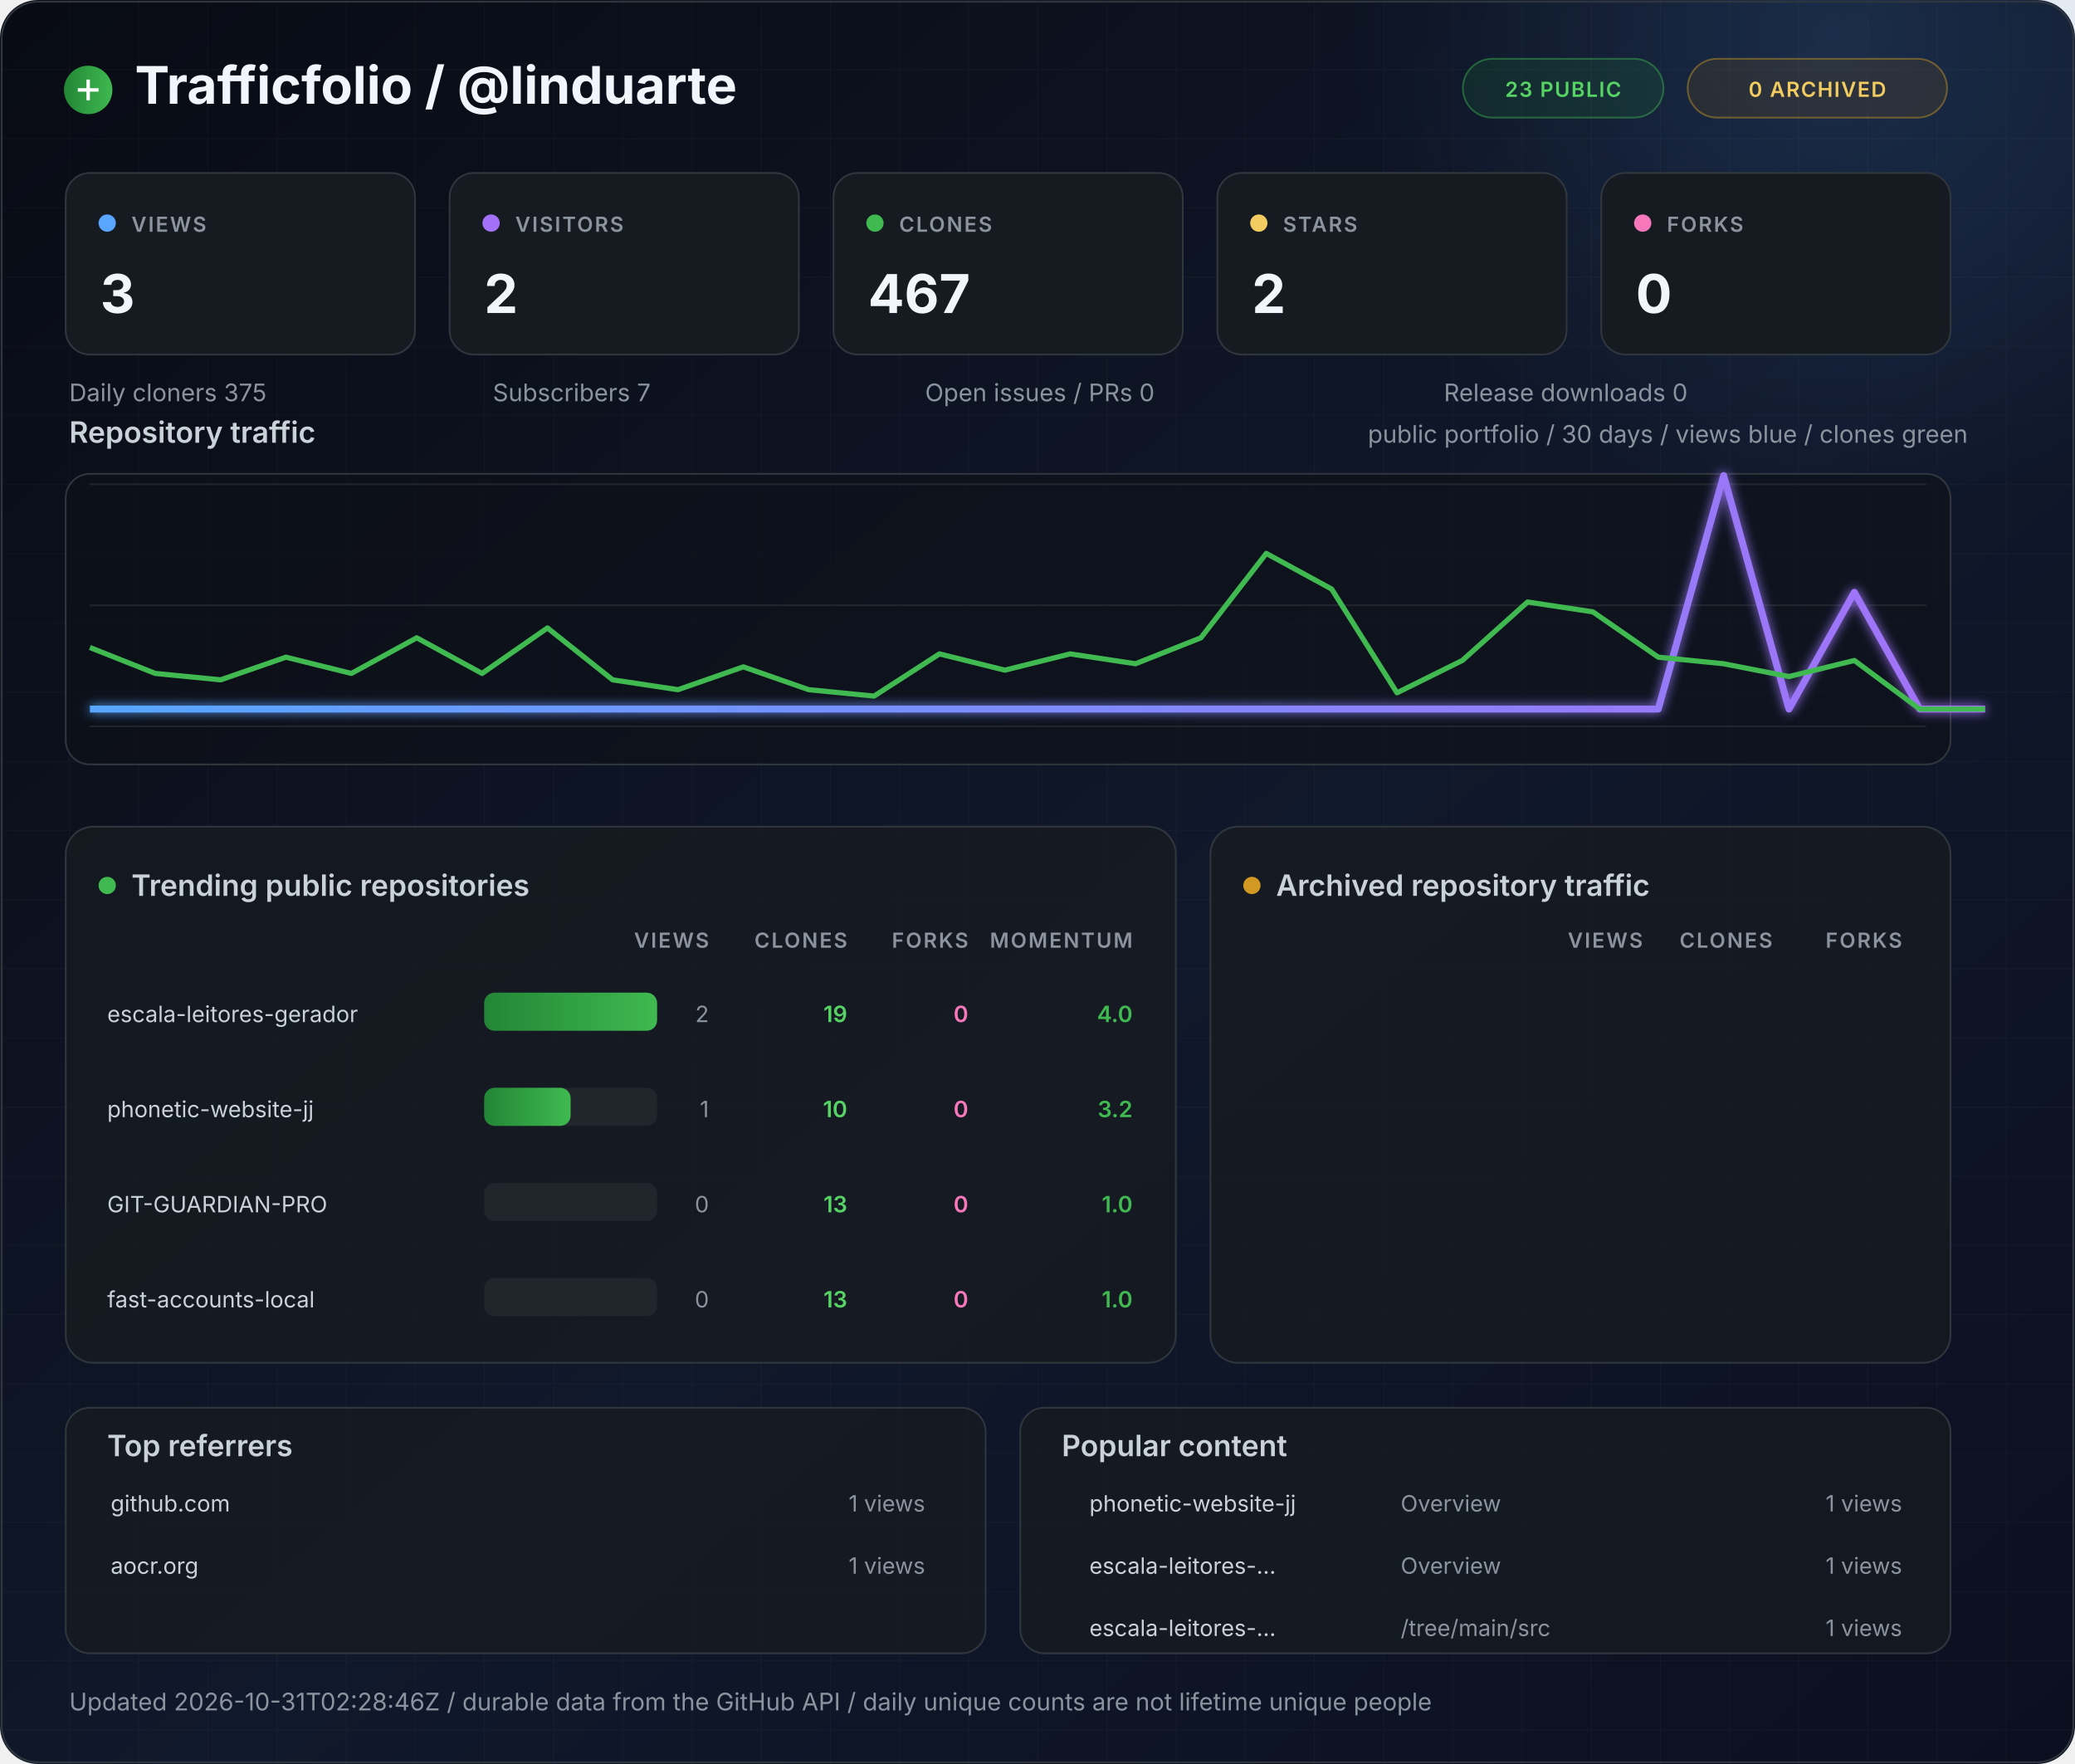
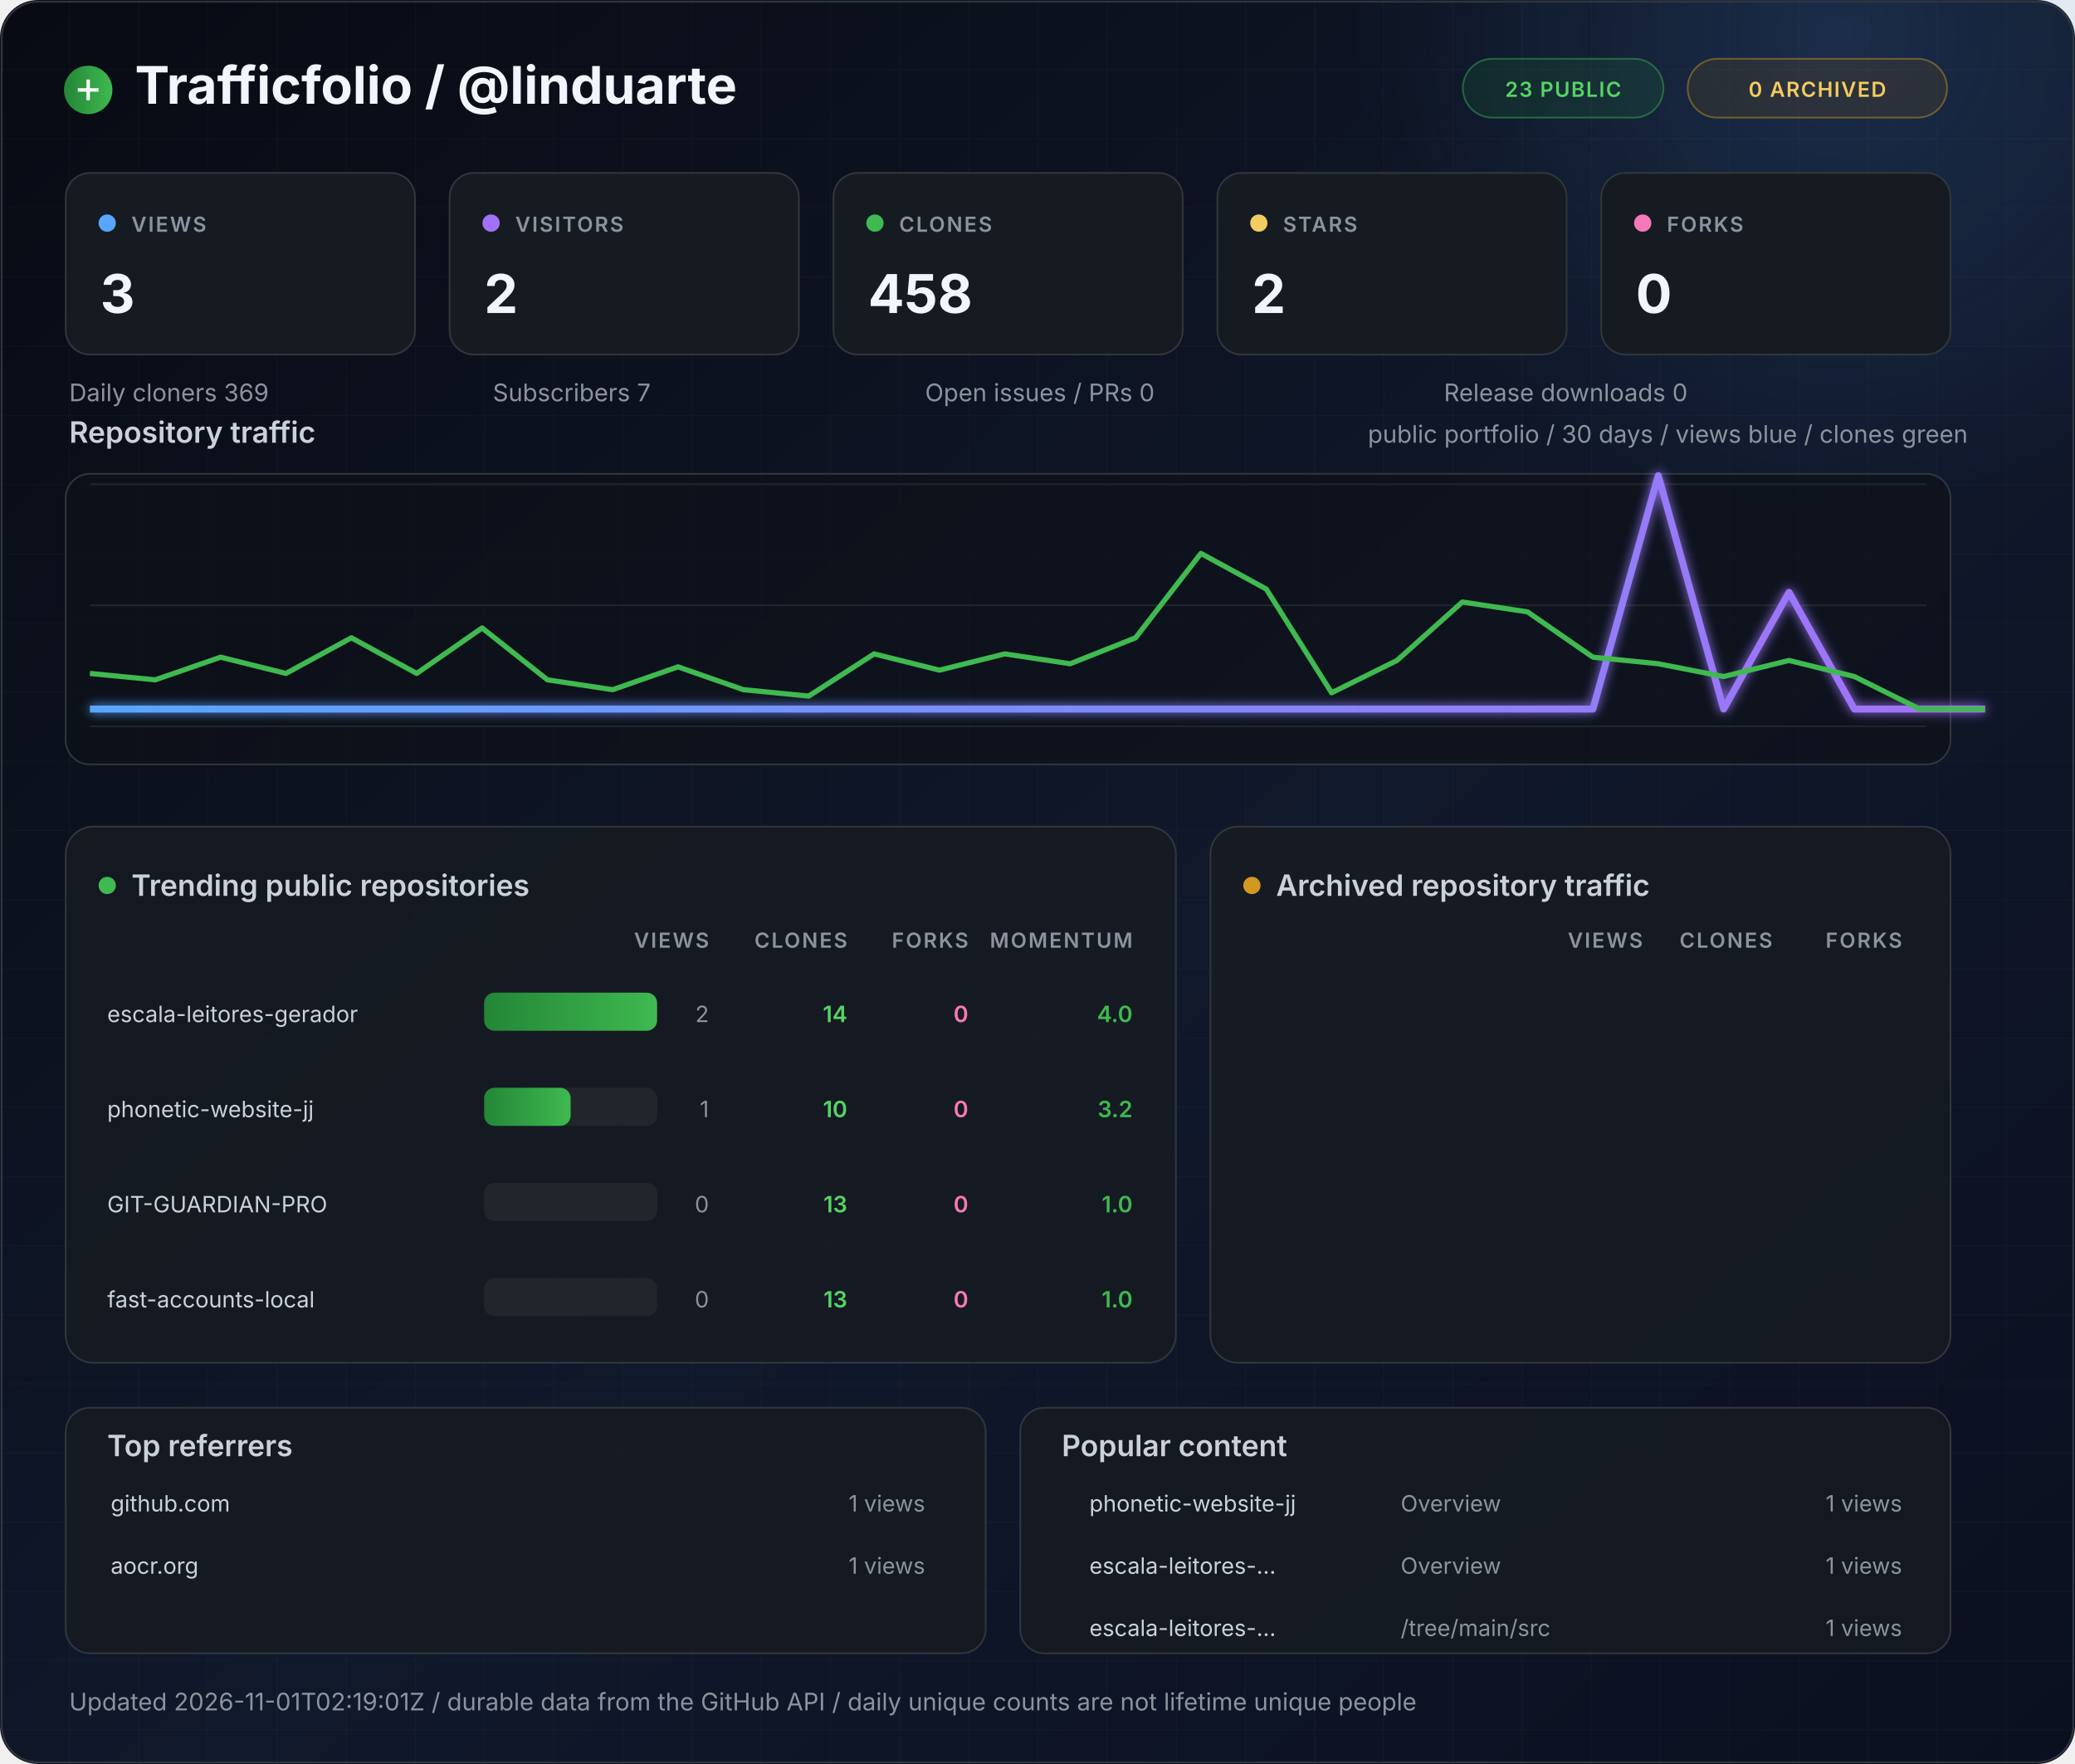
<svg xmlns="http://www.w3.org/2000/svg" width="1200" height="1020" viewBox="0 0 1200 1020" role="img" aria-label="Trafficfolio GitHub analytics dashboard for linduarte">
  <defs>
    <linearGradient id="bg" x1="0" y1="0" x2="1" y2="1">
      <stop stop-color="#080b13" />
      <stop offset=".55" stop-color="#10182b" />
      <stop offset="1" stop-color="#0b1020" />
    </linearGradient>
    <linearGradient id="line" x1="0" y1="0" x2="1" y2="0">
      <stop stop-color="#58a6ff" />
      <stop offset="1" stop-color="#a371f7" />
    </linearGradient>
    <linearGradient id="bar" x1="0" y1="0" x2="1" y2="0">
      <stop stop-color="#238636" />
      <stop offset="1" stop-color="#3fb950" />
    </linearGradient>
    <linearGradient id="archiveBar" x1="0" y1="0" x2="1" y2="0">
      <stop stop-color="#9e6a03" />
      <stop offset="1" stop-color="#f2cc60" />
    </linearGradient>
    <radialGradient id="ambient">
      <stop stop-color="#58a6ff" stop-opacity=".16" />
      <stop offset="1" stop-color="#58a6ff" stop-opacity="0" />
    </radialGradient>
    <pattern id="grid" width="40" height="40" patternUnits="userSpaceOnUse">
      <path d="M40 0H0V40" fill="none" stroke="#ffffff" stroke-opacity=".025" />
    </pattern>
    <filter id="glow">
      <feGaussianBlur stdDeviation="3" result="b" />
      <feMerge>
        <feMergeNode in="b" />
        <feMergeNode in="SourceGraphic" />
      </feMerge>
    </filter>
    <style>
    .title{font:750 30px -apple-system,BlinkMacSystemFont,"Segoe UI",sans-serif;fill:#f0f6fc}
    .subtitle{font:14px -apple-system,BlinkMacSystemFont,"Segoe UI",sans-serif;fill:#8b949e}
    .label{font:600 12px -apple-system,BlinkMacSystemFont,"Segoe UI",sans-serif;fill:#8b949e;letter-spacing:1px}
    .metric{font:700 31px -apple-system,BlinkMacSystemFont,"Segoe UI",sans-serif;fill:#f0f6fc}
    .section{font:600 17px -apple-system,BlinkMacSystemFont,"Segoe UI",sans-serif;fill:#c9d1d9}
    .repo,.value,.trend,.archive,.clone,.fork{font:13px -apple-system,BlinkMacSystemFont,"Segoe UI",sans-serif;fill:#c9d1d9}
    .value{fill:#8b949e} .trend{fill:#3fb950;font-weight:600} .archive{fill:#d29922}
    .clone{fill:#56d364;font-weight:600} .fork{fill:#f778ba;font-weight:600}
    .pill{font:600 12px -apple-system,BlinkMacSystemFont,"Segoe UI",sans-serif;letter-spacing:.7px}
  </style>
  </defs>
  <rect width="1200" height="1020" rx="22" fill="url(#bg)" />
  <rect width="1200" height="1020" rx="22" fill="url(#grid)" />
  <circle cx="1060" cy="20" r="280" fill="url(#ambient)" />
  <rect x="1" y="1" width="1198" height="1018" rx="21" fill="none" stroke="#30363d" />
  <circle cx="51" cy="52" r="14" fill="url(#bar)" />
  <path d="M45 52h12M51 46v12" stroke="#fff" stroke-width="2" />
  <text x="78" y="60" class="title">Trafficfolio / @linduarte</text>
  <rect x="846" y="34" width="116" height="34" rx="17" fill="#238636" fill-opacity=".16" stroke="#3fb950" stroke-opacity=".45" />
  <text x="904" y="56" text-anchor="middle" class="pill" fill="#56d364">23 PUBLIC</text>
  <rect x="976" y="34" width="150" height="34" rx="17" fill="#9e6a03" fill-opacity=".14" stroke="#d29922" stroke-opacity=".45" />
  <text x="1051" y="56" text-anchor="middle" class="pill" fill="#f2cc60">0 ARCHIVED</text>
  <rect x="38" y="100" width="202" height="105" rx="14" fill="#161b22" stroke="#30363d" />
  <circle cx="62" cy="129" r="5" fill="#58a6ff" />
  <text x="76" y="134" class="label">VIEWS</text>
  <text x="58" y="181" class="metric">3</text>
  <rect x="260" y="100" width="202" height="105" rx="14" fill="#161b22" stroke="#30363d" />
  <circle cx="284" cy="129" r="5" fill="#a371f7" />
  <text x="298" y="134" class="label">VISITORS</text>
  <text x="280" y="181" class="metric">2</text>
  <rect x="482" y="100" width="202" height="105" rx="14" fill="#161b22" stroke="#30363d" />
  <circle cx="506" cy="129" r="5" fill="#3fb950" />
  <text x="520" y="134" class="label">CLONES</text>
-   <text x="502" y="181" class="metric">467</text>
+   <text x="502" y="181" class="metric">458</text>
  <rect x="704" y="100" width="202" height="105" rx="14" fill="#161b22" stroke="#30363d" />
  <circle cx="728" cy="129" r="5" fill="#f2cc60" />
  <text x="742" y="134" class="label">STARS</text>
  <text x="724" y="181" class="metric">2</text>
  <rect x="926" y="100" width="202" height="105" rx="14" fill="#161b22" stroke="#30363d" />
  <circle cx="950" cy="129" r="5" fill="#f778ba" />
  <text x="964" y="134" class="label">FORKS</text>
  <text x="946" y="181" class="metric">0</text>
-   <text x="40" y="232" class="subtitle">Daily cloners 375</text>
+   <text x="40" y="232" class="subtitle">Daily cloners 369</text>
  <text x="285" y="232" class="subtitle">Subscribers 7</text>
  <text x="535" y="232" class="subtitle">Open issues / PRs 0</text>
  <text x="835" y="232" class="subtitle">Release downloads 0</text>
  <text x="40" y="256" class="section">Repository traffic</text>
  <text x="1138" y="256" text-anchor="end" class="subtitle">public portfolio / 30 days / views blue / clones green</text>
  <rect x="38" y="274" width="1090" height="168" rx="14" fill="#0d1117" fill-opacity=".62" stroke="#30363d" />
  <line x1="52" y1="420" x2="1114" y2="420" stroke="#21262d" />
  <line x1="52" y1="350" x2="1114" y2="350" stroke="#21262d" />
  <line x1="52" y1="280" x2="1114" y2="280" stroke="#21262d" />
-   <polyline points="52.0,410.0 89.8,410.0 127.6,410.0 165.4,410.0 203.2,410.0 241.0,410.0 278.8,410.0 316.6,410.0 354.3,410.0 392.1,410.0 429.9,410.0 467.7,410.0 505.5,410.0 543.3,410.0 581.1,410.0 618.9,410.0 656.7,410.0 694.5,410.0 732.3,410.0 770.1,410.0 807.9,410.0 845.7,410.0 883.4,410.0 921.2,410.0 959.0,410.0 996.8,275.0 1034.6,410.0 1072.4,342.5 1110.2,410.0 1148.0,410.0" fill="none" stroke="url(#line)" stroke-width="4" stroke-linejoin="round" filter="url(#glow)" />
-   <polyline points="52.0,374.4 89.8,389.4 127.6,393.1 165.4,380.0 203.2,389.4 241.0,368.8 278.8,389.4 316.6,363.1 354.3,393.1 392.1,398.8 429.9,385.6 467.7,398.8 505.5,402.5 543.3,378.1 581.1,387.5 618.9,378.1 656.7,383.8 694.5,368.8 732.3,320.0 770.1,340.6 807.9,400.6 845.7,381.9 883.4,348.1 921.2,353.8 959.0,380.0 996.8,383.8 1034.6,391.2 1072.4,381.9 1110.2,410.0 1148.0,410.0" fill="none" stroke="#3fb950" stroke-width="3" stroke-linejoin="round" />
+   <polyline points="52.0,410.0 89.8,410.0 127.6,410.0 165.4,410.0 203.2,410.0 241.0,410.0 278.8,410.0 316.6,410.0 354.3,410.0 392.1,410.0 429.9,410.0 467.7,410.0 505.5,410.0 543.3,410.0 581.1,410.0 618.9,410.0 656.7,410.0 694.5,410.0 732.3,410.0 770.1,410.0 807.9,410.0 845.7,410.0 883.4,410.0 921.2,410.0 959.0,275.0 996.8,410.0 1034.6,342.5 1072.4,410.0 1110.2,410.0 1148.0,410.0" fill="none" stroke="url(#line)" stroke-width="4" stroke-linejoin="round" filter="url(#glow)" />
+   <polyline points="52.0,389.4 89.8,393.1 127.6,380.0 165.4,389.4 203.2,368.8 241.0,389.4 278.8,363.1 316.6,393.1 354.3,398.8 392.1,385.6 429.9,398.8 467.7,402.5 505.5,378.1 543.3,387.5 581.1,378.1 618.9,383.8 656.7,368.8 694.5,320.0 732.3,340.6 770.1,400.6 807.9,381.9 845.7,348.1 883.4,353.8 921.2,380.0 959.0,383.8 996.8,391.2 1034.6,381.9 1072.4,391.2 1110.2,410.0 1148.0,410.0" fill="none" stroke="#3fb950" stroke-width="3" stroke-linejoin="round" />
  <rect x="38" y="478" width="642" height="310" rx="16" fill="#161b22" fill-opacity=".82" stroke="#30363d" />
  <circle cx="62" cy="512" r="5" fill="#3fb950" />
  <text x="76" y="518" class="section">Trending public repositories</text>
  <text x="410" y="548" text-anchor="end" class="label">VIEWS</text>
  <text x="490" y="548" text-anchor="end" class="label">CLONES</text>
  <text x="560" y="548" text-anchor="end" class="label">FORKS</text>
  <text x="655" y="548" text-anchor="end" class="label">MOMENTUM</text>
  <text x="62" y="591" class="repo">escala-leitores-gerador</text>
  <rect x="280" y="574" width="100" height="22" rx="6" fill="#21262d" />
  <rect x="280" y="574" width="100" height="22" rx="6" fill="url(#bar)" />
  <text x="410" y="591" text-anchor="end" class="value">2</text>
-   <text x="490" y="591" text-anchor="end" class="clone">19</text>
+   <text x="490" y="591" text-anchor="end" class="clone">14</text>
  <text x="560" y="591" text-anchor="end" class="fork">0</text>
  <text x="655" y="591" text-anchor="end" class="trend">4.0</text>
  <text x="62" y="646" class="repo">phonetic-website-jj</text>
  <rect x="280" y="629" width="100" height="22" rx="6" fill="#21262d" />
  <rect x="280" y="629" width="50" height="22" rx="6" fill="url(#bar)" />
  <text x="410" y="646" text-anchor="end" class="value">1</text>
  <text x="490" y="646" text-anchor="end" class="clone">10</text>
  <text x="560" y="646" text-anchor="end" class="fork">0</text>
  <text x="655" y="646" text-anchor="end" class="trend">3.2</text>
  <text x="62" y="701" class="repo">GIT-GUARDIAN-PRO</text>
  <rect x="280" y="684" width="100" height="22" rx="6" fill="#21262d" />
  <rect x="280" y="684" width="0" height="22" rx="6" fill="url(#bar)" />
  <text x="410" y="701" text-anchor="end" class="value">0</text>
  <text x="490" y="701" text-anchor="end" class="clone">13</text>
  <text x="560" y="701" text-anchor="end" class="fork">0</text>
  <text x="655" y="701" text-anchor="end" class="trend">1.0</text>
  <text x="62" y="756" class="repo">fast-accounts-local</text>
  <rect x="280" y="739" width="100" height="22" rx="6" fill="#21262d" />
  <rect x="280" y="739" width="0" height="22" rx="6" fill="url(#bar)" />
  <text x="410" y="756" text-anchor="end" class="value">0</text>
  <text x="490" y="756" text-anchor="end" class="clone">13</text>
  <text x="560" y="756" text-anchor="end" class="fork">0</text>
  <text x="655" y="756" text-anchor="end" class="trend">1.0</text>
  <rect x="700" y="478" width="428" height="310" rx="16" fill="#161b22" fill-opacity=".82" stroke="#30363d" />
  <circle cx="724" cy="512" r="5" fill="#d29922" />
  <text x="738" y="518" class="section">Archived repository traffic</text>
  <text x="950" y="548" text-anchor="end" class="label">VIEWS</text>
  <text x="1025" y="548" text-anchor="end" class="label">CLONES</text>
  <text x="1100" y="548" text-anchor="end" class="label">FORKS</text>
  <rect x="38" y="814" width="532" height="142" rx="14" fill="#161b22" fill-opacity=".82" stroke="#30363d" />
  <text x="62" y="842" class="section">Top referrers</text>
  <text x="64" y="874" class="repo">github.com</text>
  <text x="535" y="874" text-anchor="end" class="value">1 views</text>
  <text x="64" y="910" class="repo">aocr.org</text>
  <text x="535" y="910" text-anchor="end" class="value">1 views</text>
  <rect x="590" y="814" width="538" height="142" rx="14" fill="#161b22" fill-opacity=".82" stroke="#30363d" />
  <text x="614" y="842" class="section">Popular content</text>
  <text x="630" y="874" class="repo">phonetic-website-jj</text>
  <text x="810" y="874" class="value">Overview</text>
  <text x="1100" y="874" text-anchor="end" class="value">1 views</text>
  <text x="630" y="910" class="repo">escala-leitores-...</text>
  <text x="810" y="910" class="value">Overview</text>
  <text x="1100" y="910" text-anchor="end" class="value">1 views</text>
  <text x="630" y="946" class="repo">escala-leitores-...</text>
  <text x="810" y="946" class="value">/tree/main/src</text>
  <text x="1100" y="946" text-anchor="end" class="value">1 views</text>
-   <text x="40" y="989" class="subtitle">Updated 2026-10-31T02:28:46Z / durable data from the GitHub API / daily unique counts are not lifetime unique people</text>
+   <text x="40" y="989" class="subtitle">Updated 2026-11-01T02:19:01Z / durable data from the GitHub API / daily unique counts are not lifetime unique people</text>
</svg>
